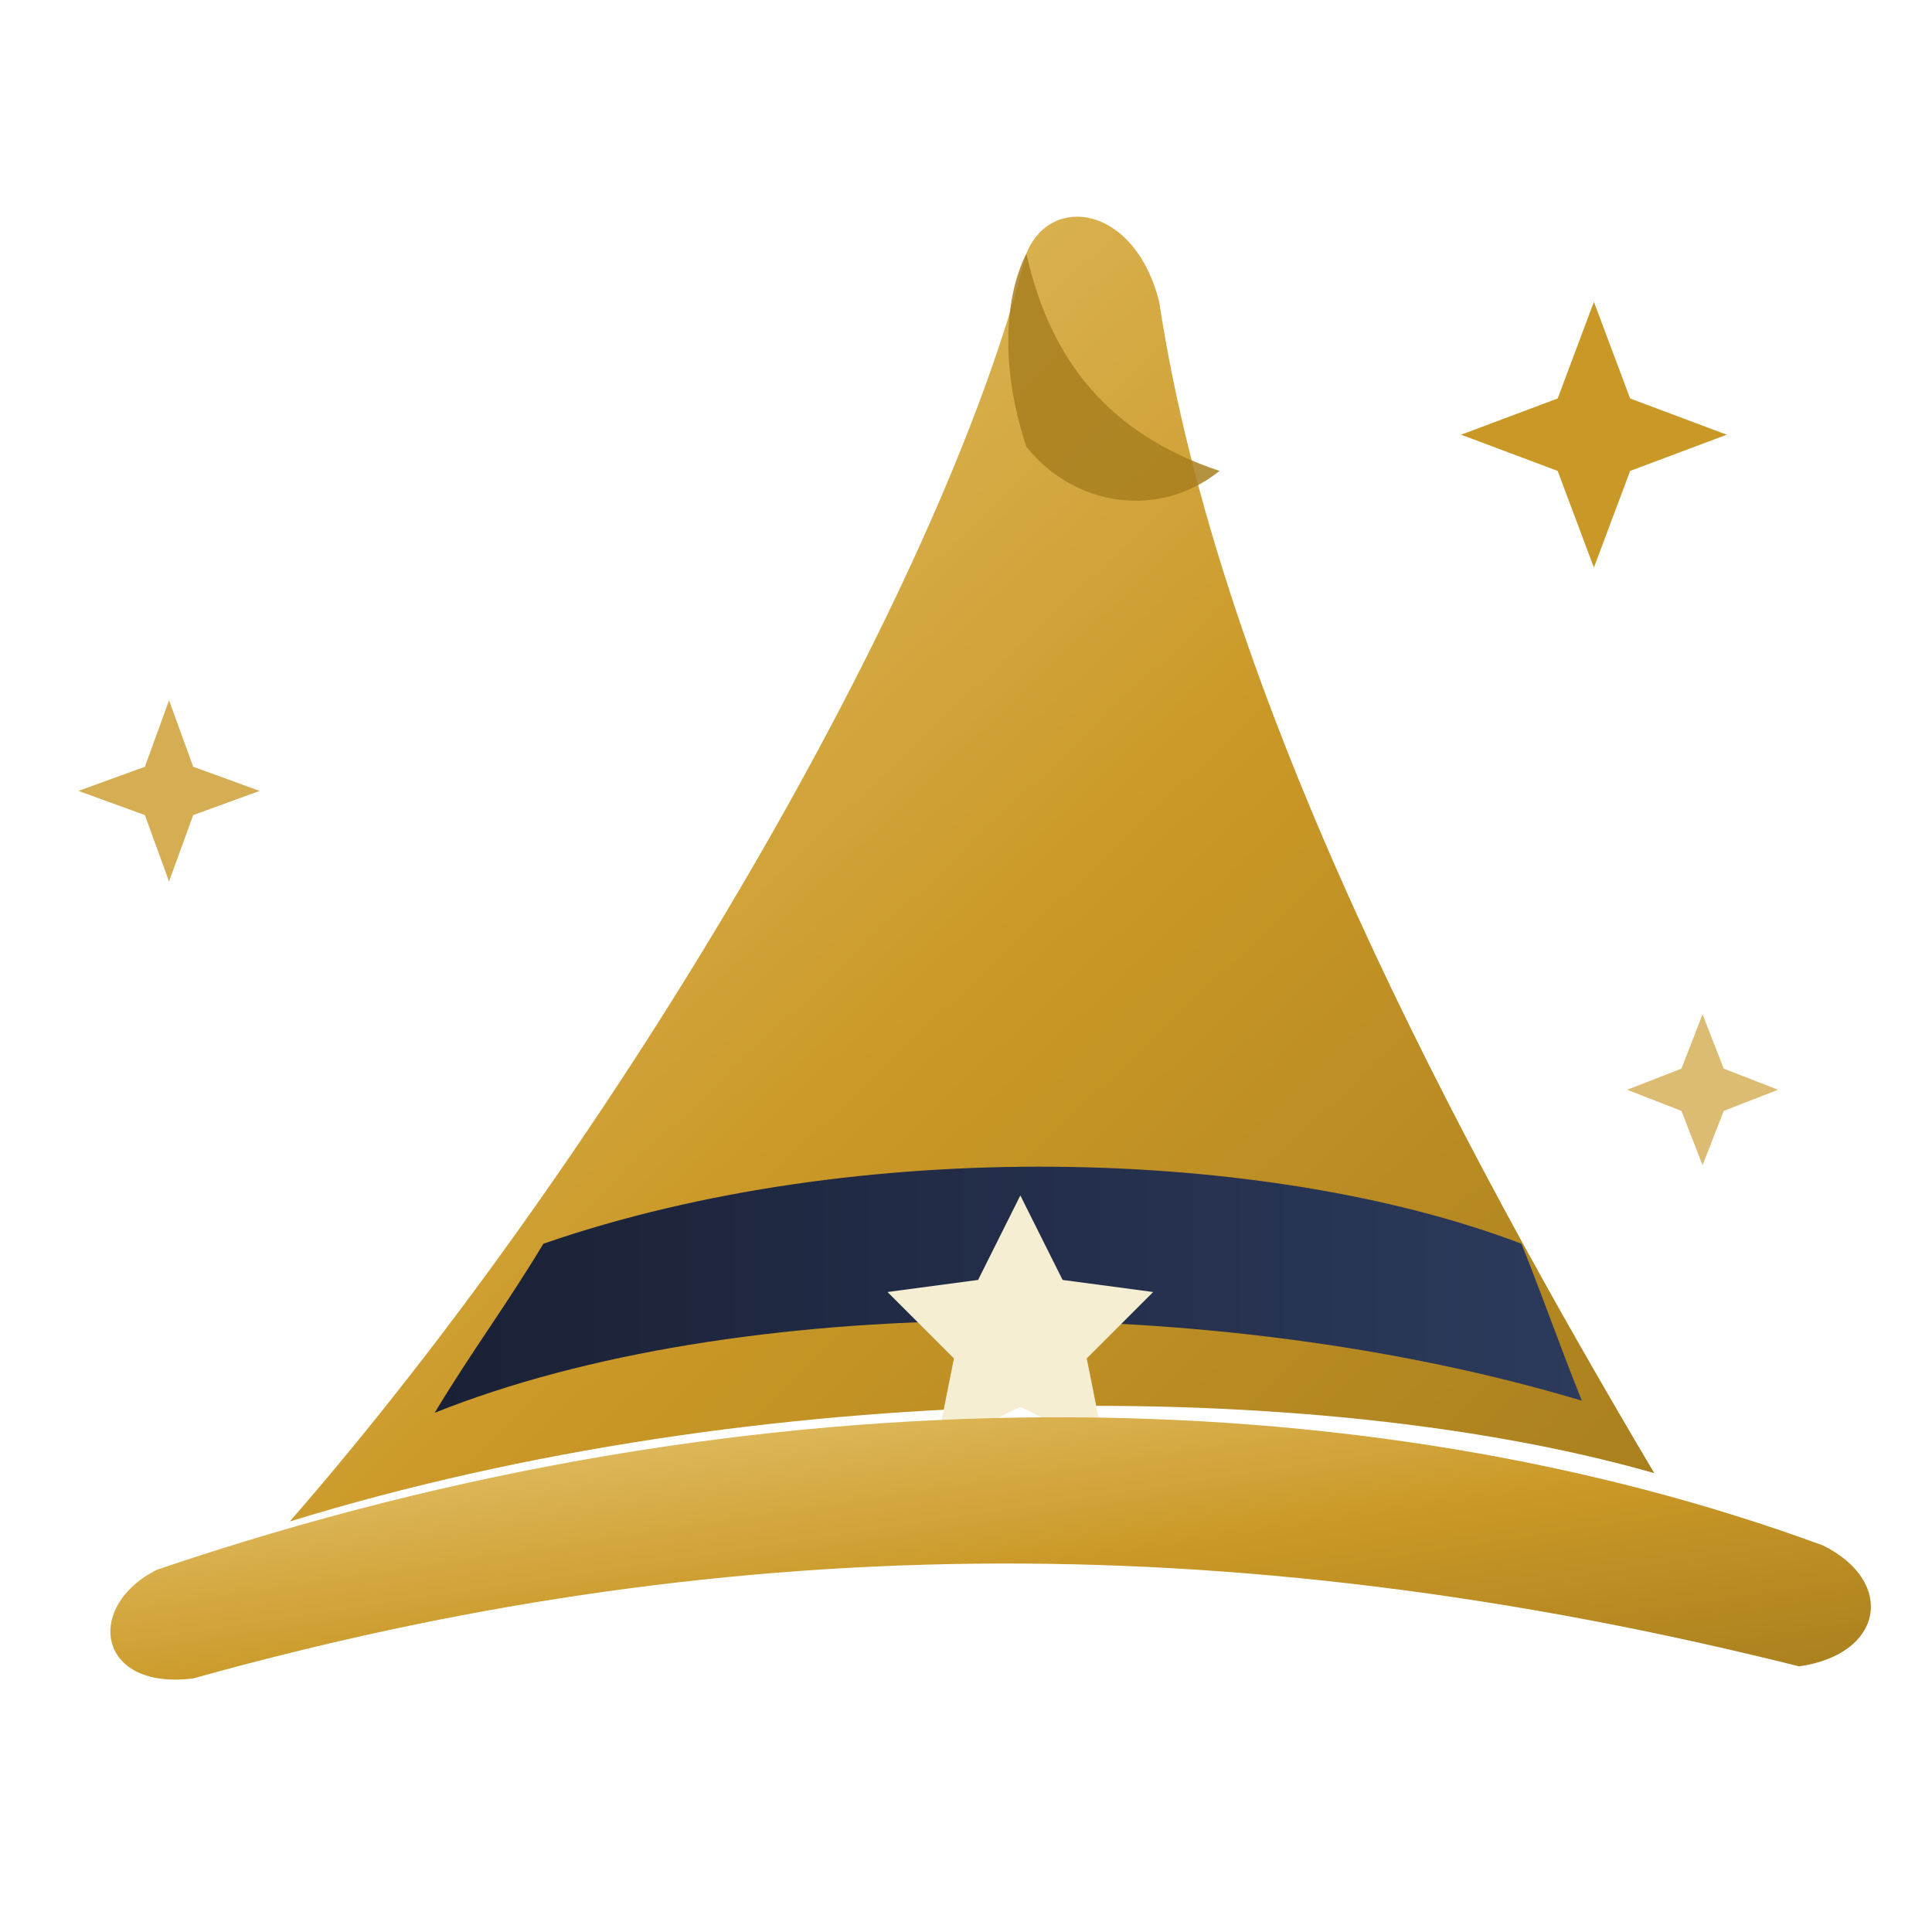
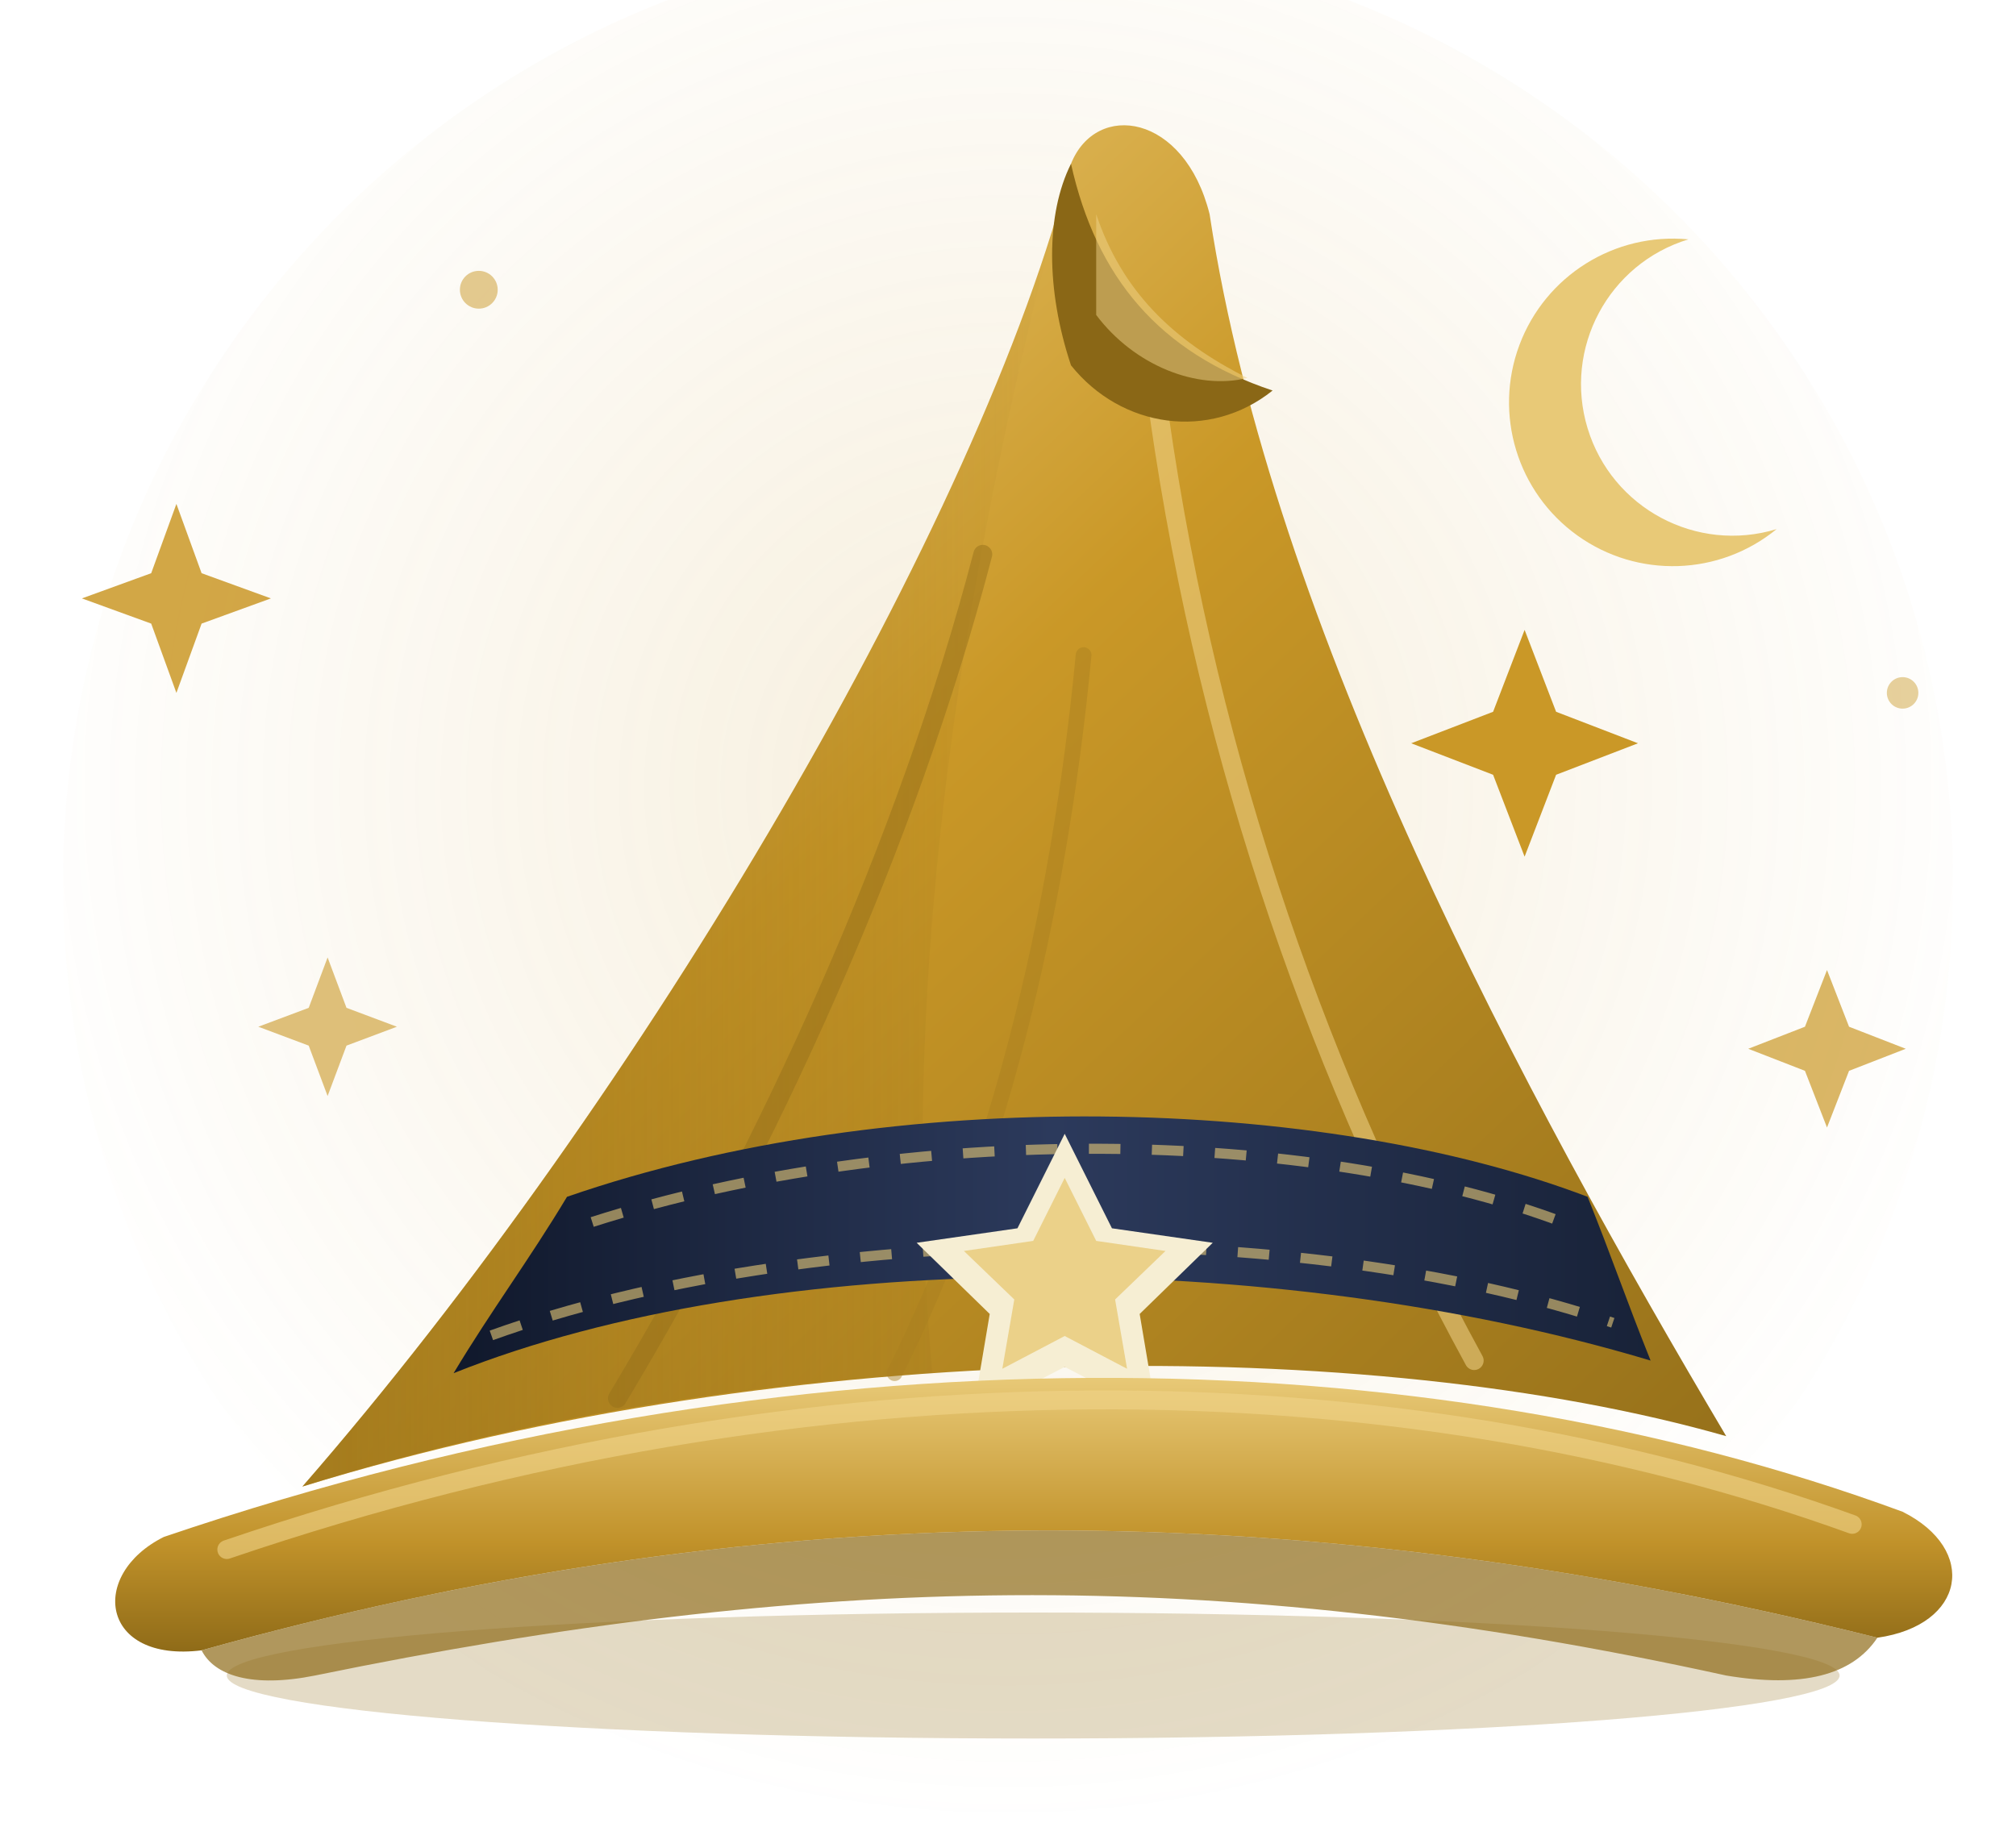
- <svg xmlns="http://www.w3.org/2000/svg" width="320" height="320" viewBox="0 0 320 320">
+ <svg xmlns="http://www.w3.org/2000/svg" width="320" height="290" viewBox="0 0 320 290">
  <defs>
    <linearGradient id="hatg" x1="0" y1="0" x2="1" y2="1">
-       <stop offset="0" stop-color="#e8c977" />
-       <stop offset="0.55" stop-color="#ca9827" />
-       <stop offset="1" stop-color="#a87f1e" />
+       <stop offset="0" stop-color="#f0d489" />
+       <stop offset="0.45" stop-color="#ca9827" />
+       <stop offset="1" stop-color="#95701a" />
+     </linearGradient>
+     <linearGradient id="hatshade" x1="0" y1="0" x2="1" y2="0">
+       <stop offset="0" stop-color="#8a6716" stop-opacity="0.55" />
+       <stop offset="1" stop-color="#8a6716" stop-opacity="0" />
    </linearGradient>
    <linearGradient id="bandg" x1="0" y1="0" x2="1" y2="0">
-       <stop offset="0" stop-color="#1a2136" />
-       <stop offset="1" stop-color="#2c3a5c" />
+       <stop offset="0" stop-color="#10182b" />
+       <stop offset="0.5" stop-color="#2c3a5c" />
+       <stop offset="1" stop-color="#182238" />
+     </linearGradient>
+     <linearGradient id="brimg" x1="0" y1="0" x2="0" y2="1">
+       <stop offset="0" stop-color="#e8c977" />
+       <stop offset="0.6" stop-color="#c1922a" />
+       <stop offset="1" stop-color="#8f6b18" />
    </linearGradient>
  </defs>
-   <g transform="translate(6,20)">
-     <path d="M258 30 l6 16 16 6 -16 6 -6 16 -6 -16 -16 -6 16 -6 Z" fill="#ca9827" />
-     <path d="M22 96 l4 11 11 4 -11 4 -4 11 -4 -11 -11 -4 11 -4 Z" fill="#ca9827" opacity="0.8" />
-     <path d="M276 148 l3.5 9 9 3.5 -9 3.5 -3.5 9 -3.5 -9 -9 -3.5 9 -3.5 Z" fill="#ca9827" opacity="0.65" />
+   <radialGradient id="glow" cx="0.5" cy="0.45" r="0.55">
+     <stop offset="0" stop-color="#ca9827" stop-opacity="0.16" />
+     <stop offset="1" stop-color="#ca9827" stop-opacity="0" />
+   </radialGradient>
+   <circle cx="160" cy="140" r="150" fill="url(#glow)" />
+   <g transform="translate(6,4)">
+     <path d="M262 34 a26 26 0 1 0 14 46 a20 20 0 1 1 -14 -46 Z" fill="#e8c977" />
+     <path d="M236 96 l5 13 13 5 -13 5 -5 13 -5 -13 -13 -5 13 -5 Z" fill="#ca9827" />
+     <path d="M22 76 l4 11 11 4 -11 4 -4 11 -4 -11 -11 -4 11 -4 Z" fill="#ca9827" opacity="0.85" />
+     <path d="M46 148 l3 8 8 3 -8 3 -3 8 -3 -8 -8 -3 8 -3 Z" fill="#ca9827" opacity="0.6" />
+     <path d="M284 150 l3.5 9 9 3.5 -9 3.5 -3.5 9 -3.5 -9 -9 -3.5 9 -3.5 Z" fill="#ca9827" opacity="0.7" />
+     <circle cx="70" cy="42" r="3" fill="#ca9827" opacity="0.5" />
+     <circle cx="296" cy="106" r="2.5" fill="#ca9827" opacity="0.45" />
    <path d="M164 22 C150 78 96 170 42 232 C120 208 212 208 268 224 C236 170 196 96 186 30 C182 14 168 12 164 22 Z" fill="url(#hatg)" />
+     <path d="M164 22 C150 78 96 170 42 232 C74 222 108 216 142 214 C136 150 148 80 164 22 Z" fill="url(#hatshade)" />
+     <path d="M150 84 C138 130 116 178 92 218" stroke="#95701a" stroke-width="3" fill="none" opacity="0.5" stroke-linecap="round" />
+     <path d="M178 62 C186 118 204 168 228 212" stroke="#f0d489" stroke-width="3" fill="none" opacity="0.55" stroke-linecap="round" />
+     <path d="M166 100 C162 142 152 182 136 214" stroke="#a87f1e" stroke-width="2.5" fill="none" opacity="0.45" stroke-linecap="round" />
+     <path d="M164 22 C168 40 178 52 196 58 C186 66 172 64 164 54 C160 42 160 30 164 22 Z" fill="#8a6716" />
+     <path d="M168 30 C172 42 180 50 192 56 C184 58 174 54 168 46 Z" fill="#f0d489" opacity="0.5" />
    <path d="M84 186 C136 168 204 170 246 186 C250 196 252 202 256 212 C196 194 116 194 66 214 C72 204 78 196 84 186 Z" fill="url(#bandg)" />
-     <path d="M163 178 l7 14 15 2 -11 11 3 15 -14 -7 -14 7 3 -15 -11 -11 15 -2 Z" fill="#f6eed3" />
-     <path d="M20 240 C120 206 220 208 296 236 C308 242 306 254 292 256 C196 232 112 234 26 258 C10 260 8 246 20 240 Z" fill="url(#hatg)" />
-     <path d="M164 22 C168 40 178 52 196 58 C186 66 172 64 164 54 C160 42 160 30 164 22 Z" fill="#a87f1e" opacity="0.85" />
+     <path d="M88 190 C138 174 202 175 242 190" stroke="#e8c977" stroke-width="1.6" stroke-dasharray="5 5" fill="none" opacity="0.6" />
+     <path d="M72 208 C122 190 200 189 250 206" stroke="#e8c977" stroke-width="1.6" stroke-dasharray="5 5" fill="none" opacity="0.6" />
+     <path d="M163 176 l7.5 15 16 2.3 -11.6 11.3 2.7 16 -14.6 -7.6 -14.6 7.6 2.7 -16 -11.6 -11.3 16 -2.3 Z" fill="#f6eed3" />
+     <path d="M163 183 l5 10 11 1.6 -8 7.7 1.9 11 -9.9 -5.2 -9.9 5.2 1.9 -11 -8 -7.7 11 -1.6 Z" fill="#e8c977" opacity="0.8" />
+     <ellipse cx="158" cy="262" rx="128" ry="10" fill="#95701a" opacity="0.25" />
+     <path d="M20 240 C120 206 220 208 296 236 C308 242 306 254 292 256 C196 232 112 234 26 258 C10 260 8 246 20 240 Z" fill="url(#brimg)" />
+     <path d="M26 258 C112 234 196 232 292 256 C288 262 280 264 268 262 C186 244 122 246 44 262 C34 264 28 262 26 258 Z" fill="#8f6b18" opacity="0.7" />
+     <path d="M30 242 C124 210 216 212 288 238" stroke="#f0d489" stroke-width="3" fill="none" opacity="0.6" stroke-linecap="round" />
  </g>
</svg>
